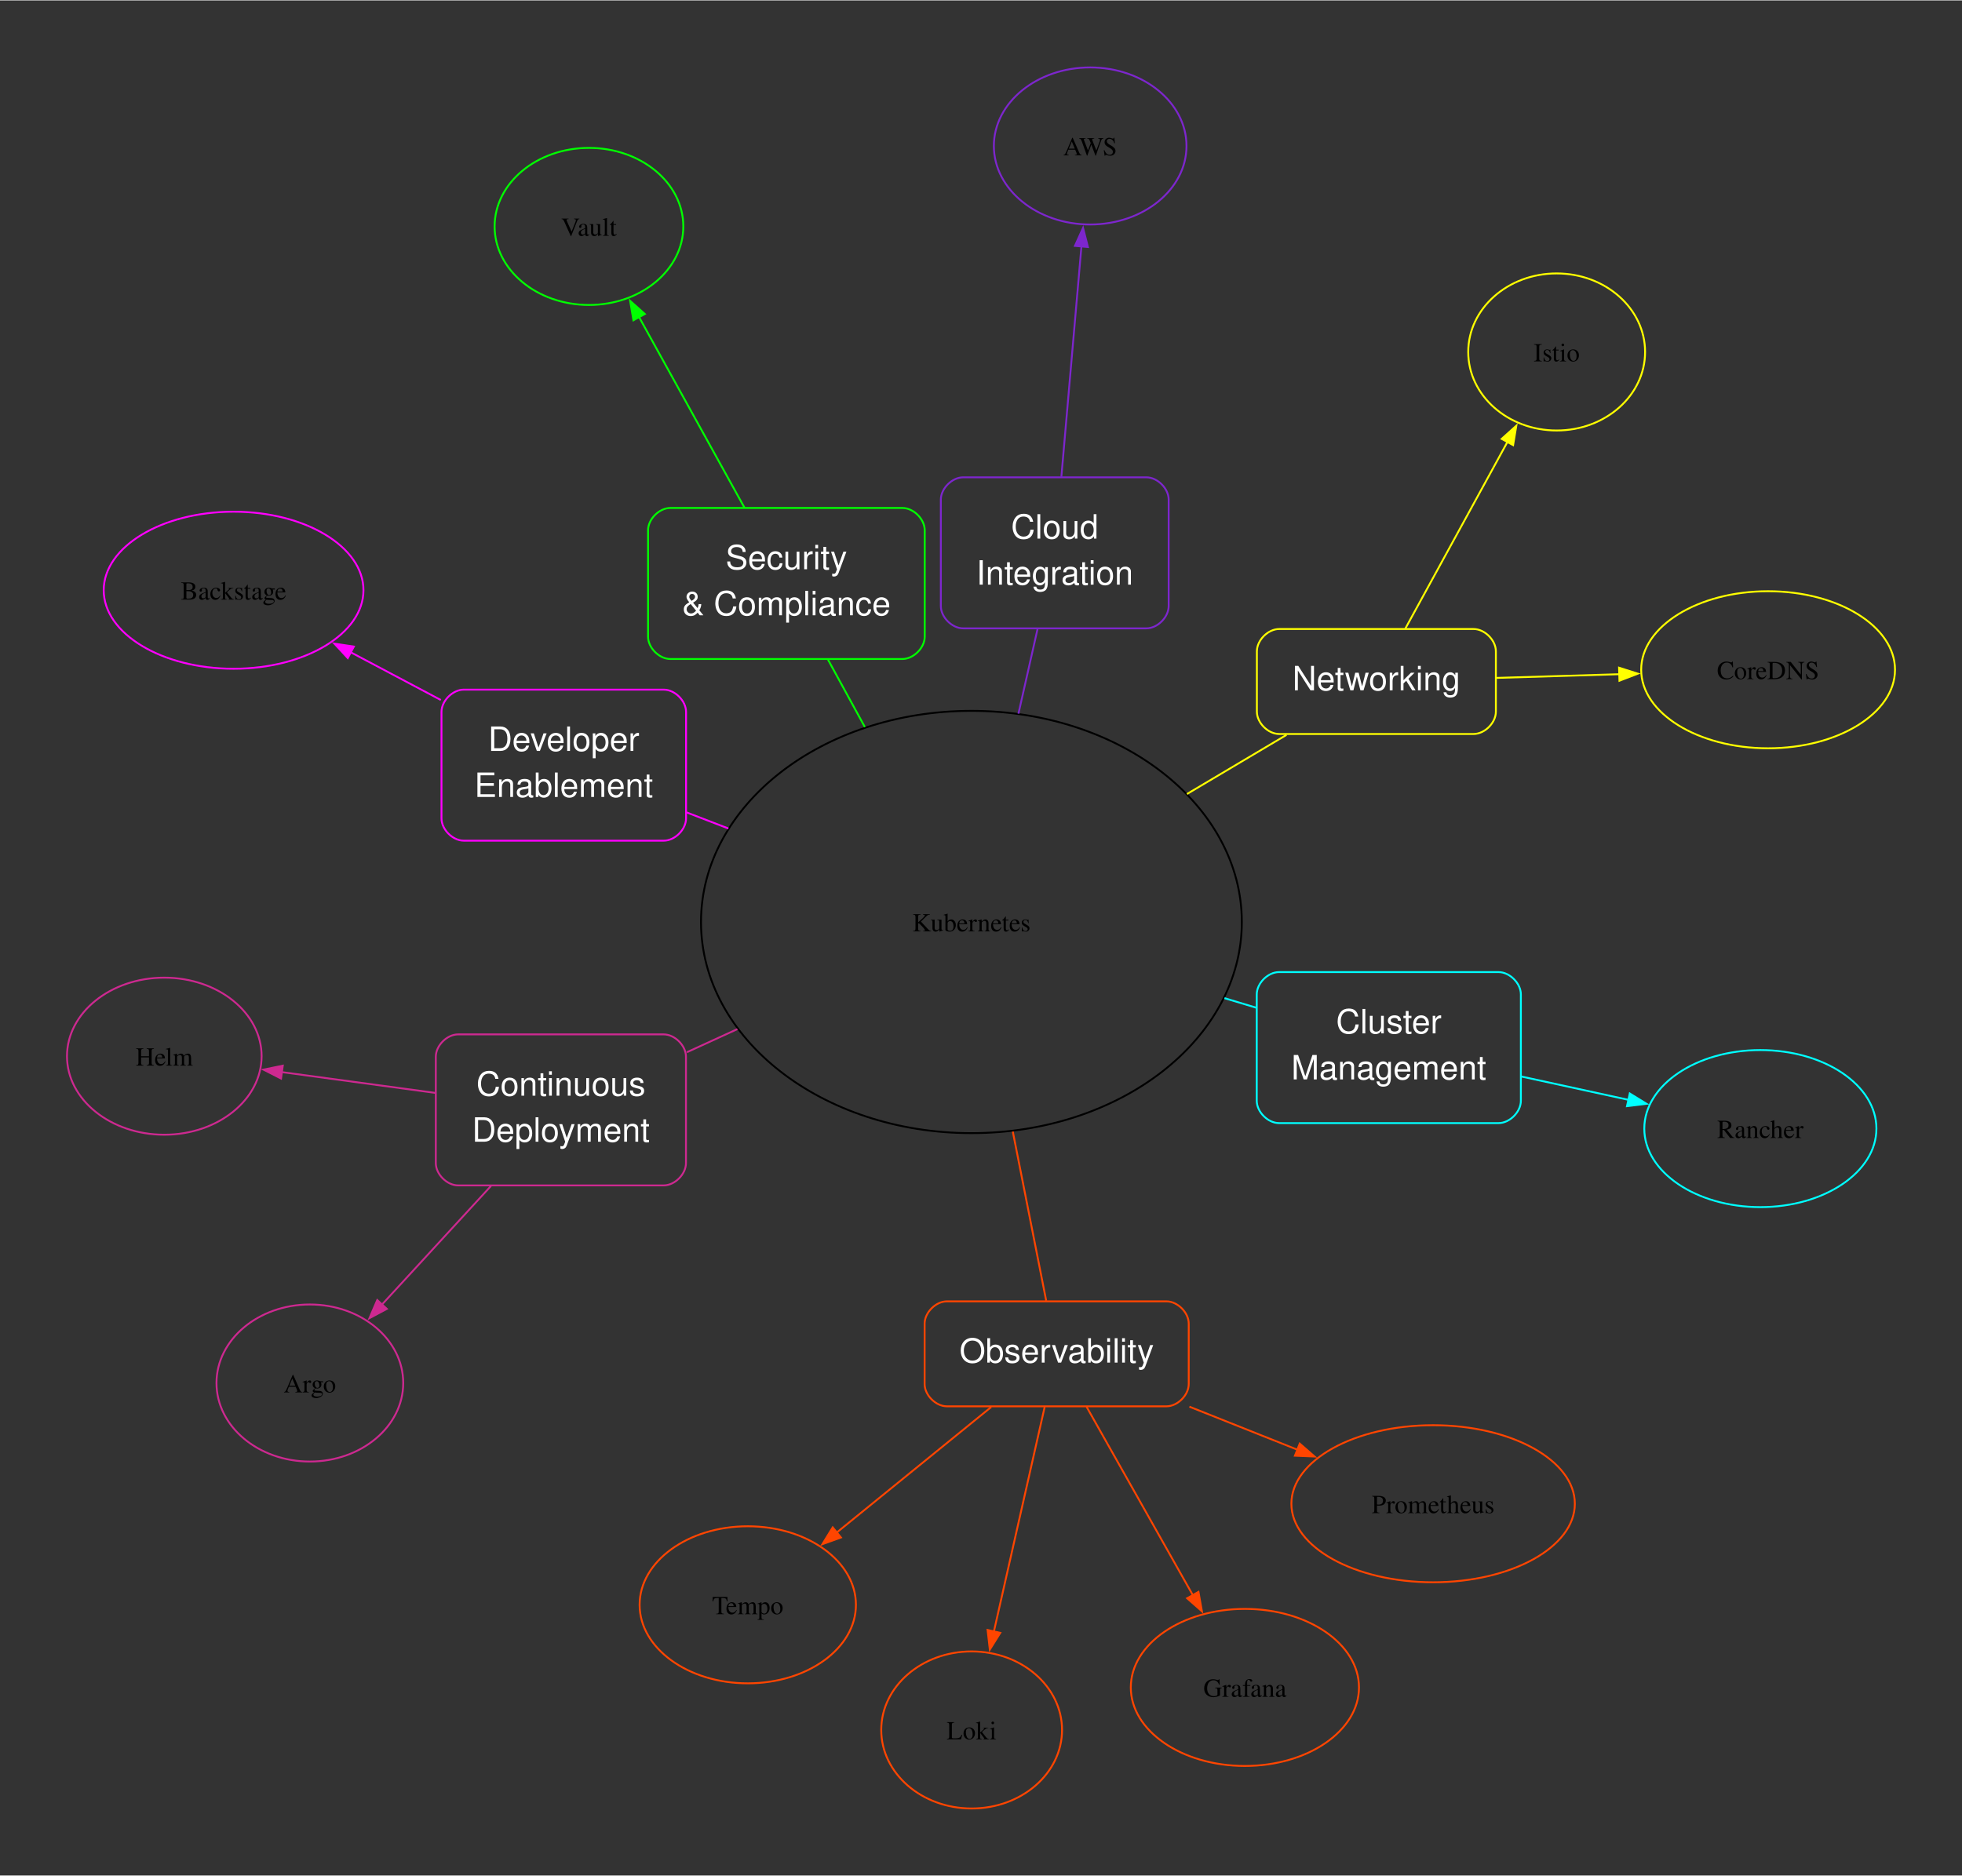
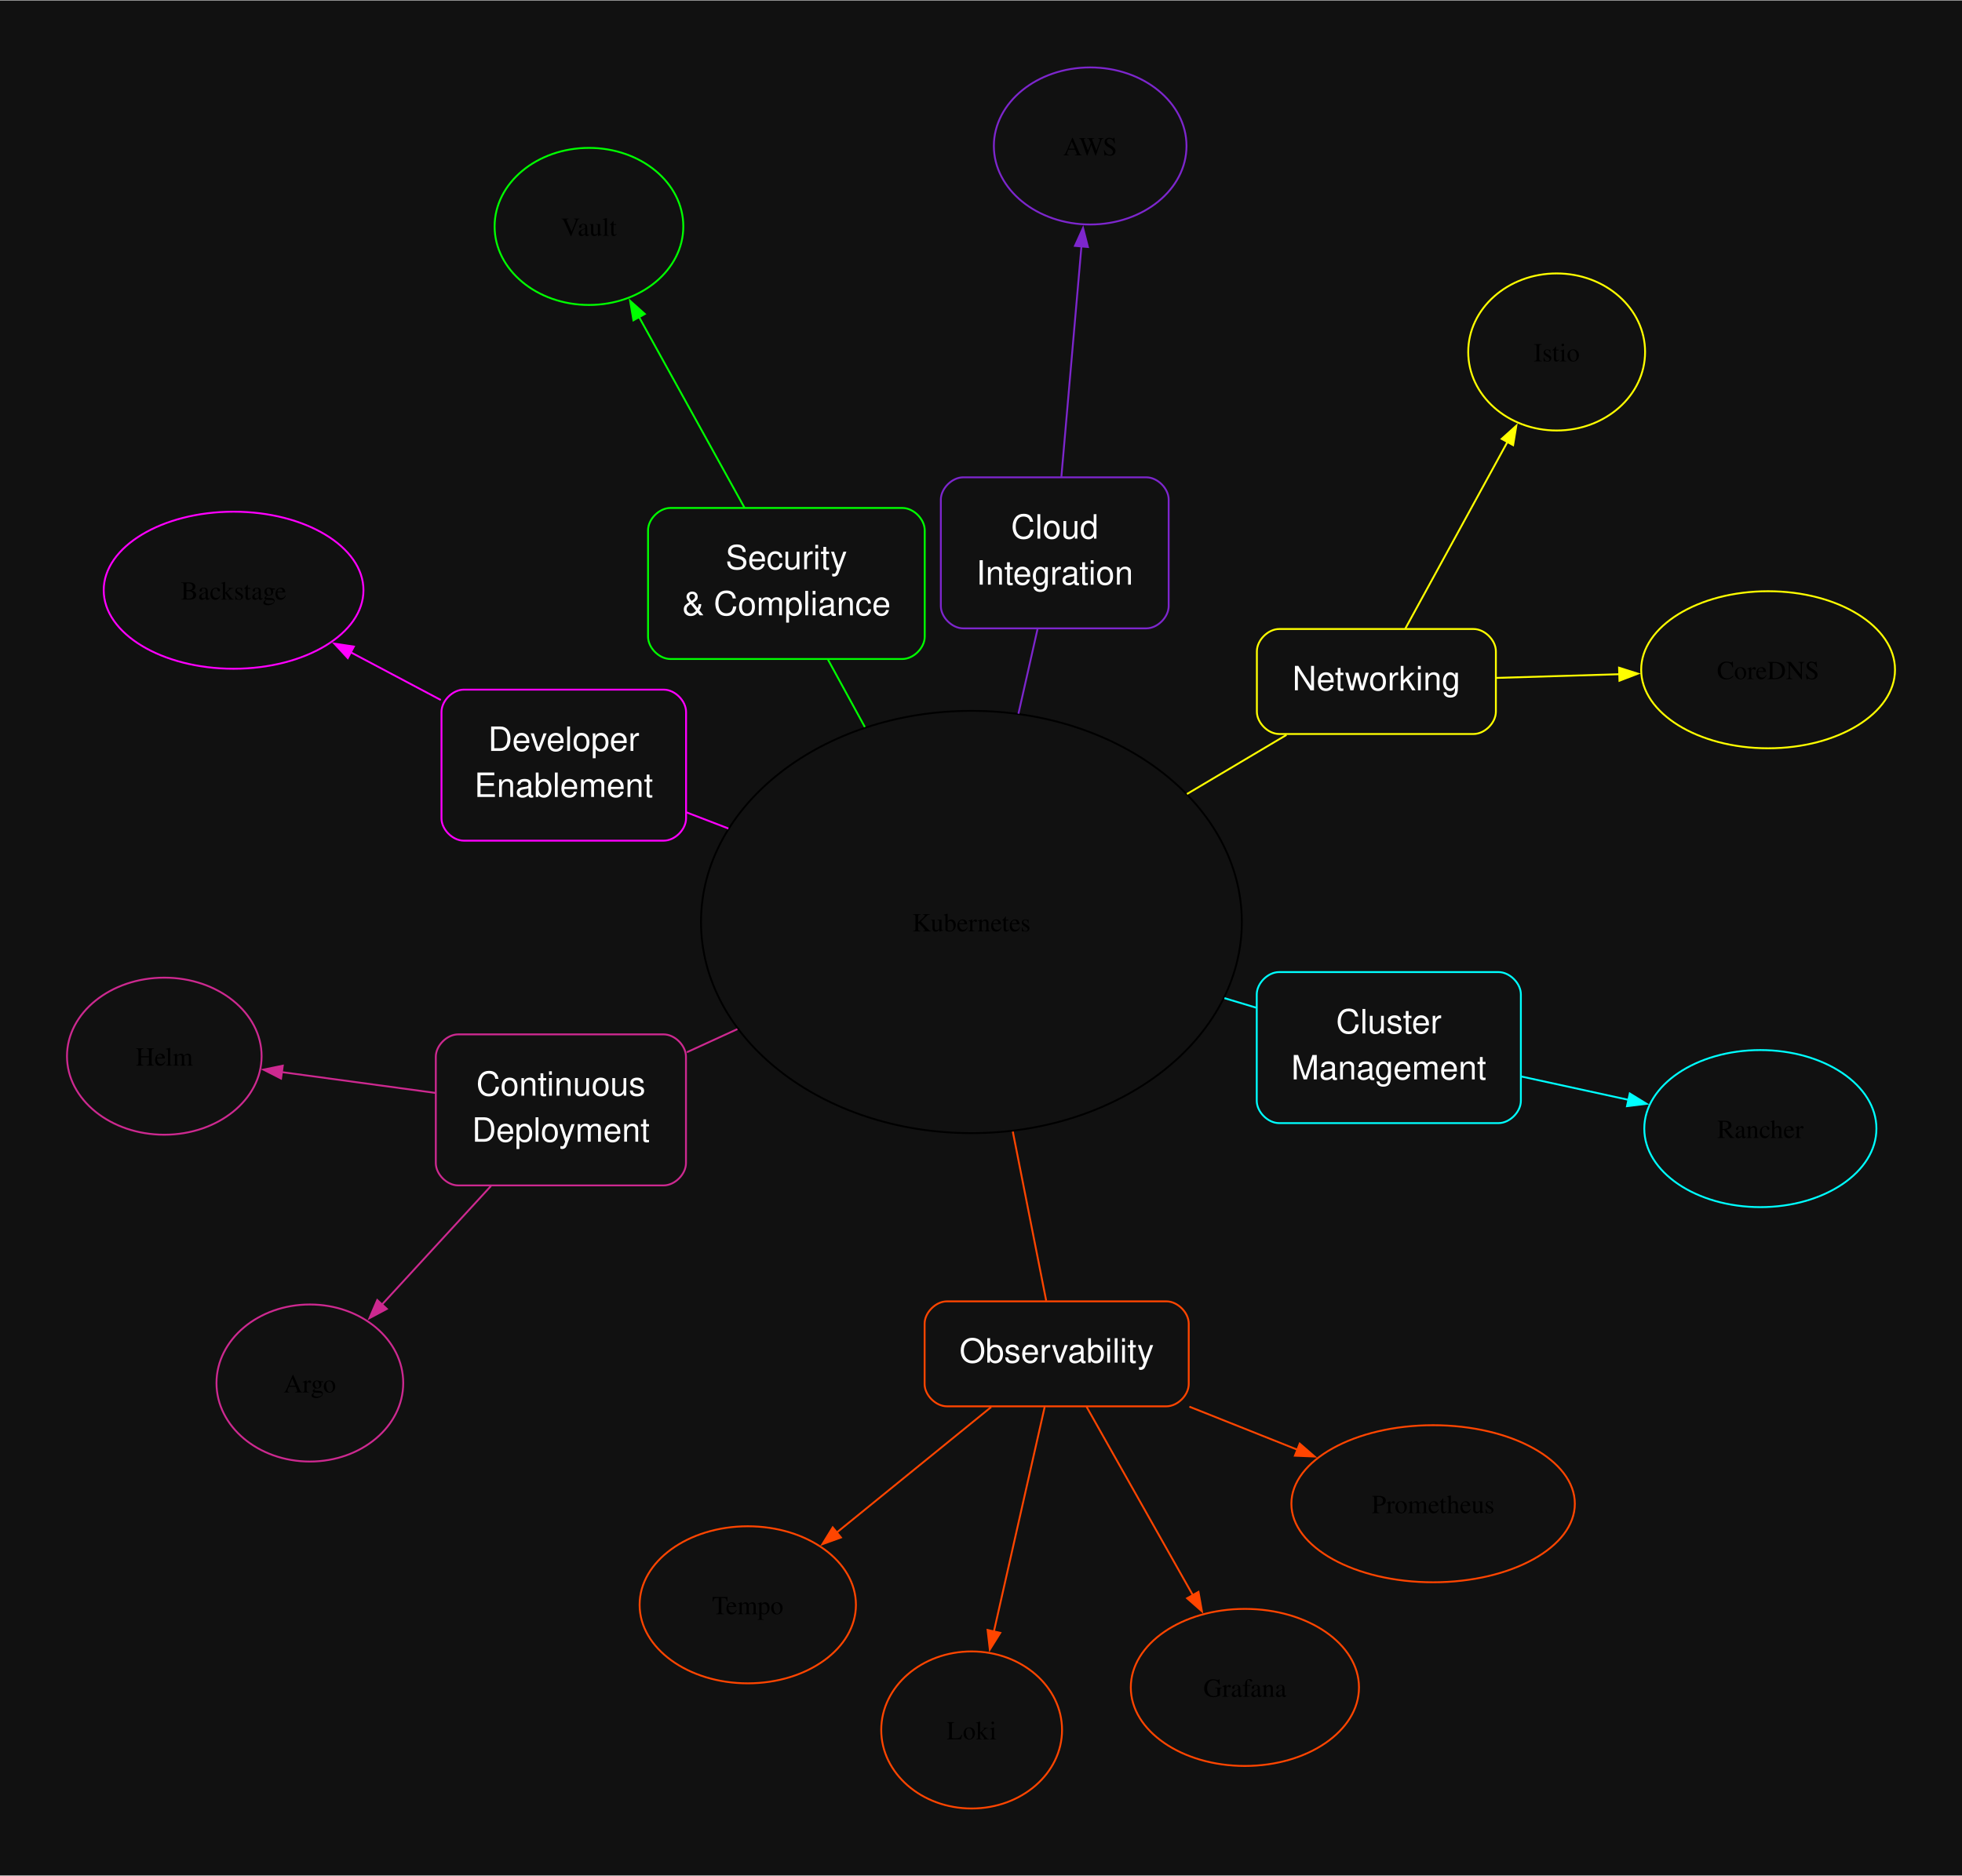
<svg xmlns="http://www.w3.org/2000/svg" width="1054pt" height="1008pt" viewBox="0.00 0.00 1054.32 1007.82">
  <g id="full.example.dark" class="graph" transform="scale(1 1) rotate(0) translate(36 971.82)">
-     <polygon fill="#333333" stroke="none" points="-36,36 -36,-971.82 1018.32,-971.82 1018.32,36 -36,36" />
+     <polygon fill="#111111" stroke="none" points="-36,36 -36,-971.82 1018.32,-971.82 1018.32,36 -36,36" />
    <g id="cluster_cluster_management" class="cluster">
</g>
    <g id="cluster_cloud_integration" class="cluster">
</g>
    <g id="cluster_continuous_deployment" class="cluster">
</g>
    <g id="cluster_security__compliance" class="cluster">
</g>
    <g id="cluster_developer_enablement" class="cluster">
</g>
    <g id="cluster_observability" class="cluster">
</g>
    <g id="cluster_networking" class="cluster">
</g>
    <g id="Kubernetes" class="node">
      <ellipse fill="none" stroke="black" cx="486.01" cy="-476.49" rx="145.31" ry="113.49" />
      <text text-anchor="middle" x="486.01" y="-471.44" font-family="Times,serif" font-size="14.00">Kubernetes</text>
    </g>
    <g id="label_cluster_management" class="node">
      <path fill="none" stroke="aqua" d="M769.27,-449.57C769.27,-449.57 651.34,-449.57 651.34,-449.57 645.34,-449.57 639.34,-443.57 639.34,-437.57 639.34,-437.57 639.34,-380.39 639.34,-380.39 639.34,-374.39 645.34,-368.39 651.34,-368.39 651.34,-368.39 769.27,-368.39 769.27,-368.39 775.27,-368.39 781.27,-374.39 781.27,-380.39 781.27,-380.39 781.27,-437.57 781.27,-437.57 781.27,-443.57 775.27,-449.57 769.27,-449.57" />
      <text text-anchor="middle" x="710.3" y="-416.63" font-family="Avenir Next, Helvetica" font-size="18.00" fill="#ffffff">Cluster</text>
      <text text-anchor="middle" x="710.3" y="-391.88" font-family="Avenir Next, Helvetica" font-size="18.00" fill="#ffffff">Management</text>
    </g>
    <g id="Kubernetes-label_cluster_management-edge" class="edge">
      <path fill="none" stroke="aqua" d="M621.98,-435.56C627.77,-433.82 633.48,-432.1 639.03,-430.43" />
      <polygon fill="aqua" stroke="aqua" points="639.03,-430.43 639.03,-430.43 639.03,-430.43 639.03,-430.43" />
    </g>
    <g id="label_cloud_integration" class="node">
      <path fill="none" stroke="#7d26cd" d="M580.01,-715.5C580.01,-715.5 481.58,-715.5 481.58,-715.5 475.58,-715.5 469.58,-709.5 469.58,-703.5 469.58,-703.5 469.58,-646.32 469.58,-646.32 469.58,-640.32 475.58,-634.32 481.58,-634.32 481.58,-634.32 580.01,-634.32 580.01,-634.32 586.01,-634.32 592.01,-640.32 592.01,-646.32 592.01,-646.32 592.01,-703.5 592.01,-703.5 592.01,-709.5 586.01,-715.5 580.01,-715.5" />
      <text text-anchor="middle" x="530.79" y="-682.56" font-family="Avenir Next, Helvetica" font-size="18.00" fill="#ffffff">Cloud</text>
      <text text-anchor="middle" x="530.79" y="-657.81" font-family="Avenir Next, Helvetica" font-size="18.00" fill="#ffffff">Integration</text>
    </g>
    <g id="Kubernetes-label_cloud_integration-edge" class="edge">
      <path fill="none" stroke="#7d26cd" d="M511.28,-588.46C514.93,-604.63 518.48,-620.35 521.52,-633.84" />
      <polygon fill="#7d26cd" stroke="#7d26cd" points="521.52,-633.84 521.52,-633.84 521.52,-633.84 521.52,-633.84" />
    </g>
    <g id="label_continuous_deployment" class="node">
      <path fill="none" stroke="#cd2990" d="M320.62,-416.08C320.62,-416.08 210.19,-416.08 210.19,-416.08 204.19,-416.08 198.19,-410.08 198.19,-404.08 198.19,-404.08 198.19,-346.9 198.19,-346.9 198.19,-340.9 204.19,-334.9 210.19,-334.9 210.19,-334.9 320.62,-334.9 320.62,-334.9 326.62,-334.9 332.62,-340.9 332.62,-346.9 332.62,-346.9 332.62,-404.08 332.62,-404.08 332.62,-410.08 326.62,-416.08 320.62,-416.08" />
      <text text-anchor="middle" x="265.41" y="-383.14" font-family="Avenir Next, Helvetica" font-size="18.00" fill="#ffffff">Continuous</text>
      <text text-anchor="middle" x="265.41" y="-358.39" font-family="Avenir Next, Helvetica" font-size="18.00" fill="#ffffff">Deployment</text>
    </g>
    <g id="Kubernetes-label_continuous_deployment-edge" class="edge">
      <path fill="none" stroke="#cd2990" d="M360.24,-418.91C350.95,-414.66 341.81,-410.47 333.09,-406.48" />
      <polygon fill="#cd2990" stroke="#cd2990" points="333.09,-406.48 333.09,-406.48 333.09,-406.48 333.09,-406.48" />
    </g>
    <g id="label_observability" class="node">
      <path fill="none" stroke="orangered" d="M590.79,-272.59C590.79,-272.59 472.86,-272.59 472.86,-272.59 466.86,-272.59 460.86,-266.59 460.86,-260.59 460.86,-260.59 460.86,-228.16 460.86,-228.16 460.86,-222.16 466.86,-216.16 472.86,-216.16 472.86,-216.16 590.79,-216.16 590.79,-216.16 596.79,-216.16 602.79,-222.16 602.79,-228.16 602.79,-228.16 602.79,-260.59 602.79,-260.59 602.79,-266.59 596.79,-272.59 590.79,-272.59" />
      <text text-anchor="middle" x="531.83" y="-239.65" font-family="Avenir Next, Helvetica" font-size="18.00" fill="#ffffff">Observability</text>
    </g>
    <g id="Kubernetes-label_observability-edge" class="edge">
      <path fill="none" stroke="orangered" d="M508.25,-363.83C514.9,-330.11 521.64,-296 526.2,-272.91" />
      <polygon fill="orangered" stroke="orangered" points="526.2,-272.91 526.2,-272.91 526.2,-272.91 526.2,-272.91" />
    </g>
    <g id="label_networking" class="node">
      <path fill="none" stroke="yellow" d="M755.84,-633.97C755.84,-633.97 651.41,-633.97 651.41,-633.97 645.41,-633.97 639.41,-627.97 639.41,-621.97 639.41,-621.97 639.41,-589.54 639.41,-589.54 639.41,-583.54 645.41,-577.54 651.41,-577.54 651.41,-577.54 755.84,-577.54 755.84,-577.54 761.84,-577.54 767.84,-583.54 767.84,-589.54 767.84,-589.54 767.84,-621.97 767.84,-621.97 767.84,-627.97 761.84,-633.97 755.84,-633.97" />
      <text text-anchor="middle" x="703.63" y="-601.03" font-family="Avenir Next, Helvetica" font-size="18.00" fill="#ffffff">Networking</text>
    </g>
    <g id="Kubernetes-label_networking-edge" class="edge">
      <path fill="none" stroke="yellow" d="M601.83,-545.28C620.71,-556.5 639.3,-567.54 655.33,-577.06" />
      <polygon fill="yellow" stroke="yellow" points="655.33,-577.06 655.33,-577.06 655.33,-577.06 655.33,-577.06" />
    </g>
    <g id="label_security__compliance" class="node">
      <path fill="none" stroke="lime" d="M448.92,-699.03C448.92,-699.03 324.24,-699.03 324.24,-699.03 318.24,-699.03 312.24,-693.03 312.24,-687.03 312.24,-687.03 312.24,-629.85 312.24,-629.85 312.24,-623.85 318.24,-617.85 324.24,-617.85 324.24,-617.85 448.92,-617.85 448.92,-617.85 454.92,-617.85 460.92,-623.85 460.92,-629.85 460.92,-629.85 460.92,-687.03 460.92,-687.03 460.92,-693.03 454.92,-699.03 448.92,-699.03" />
      <text text-anchor="middle" x="386.58" y="-666.09" font-family="Avenir Next, Helvetica" font-size="18.00" fill="#ffffff">Security</text>
      <text text-anchor="middle" x="386.58" y="-641.34" font-family="Avenir Next, Helvetica" font-size="18.00" fill="#ffffff">&amp; Compliance</text>
    </g>
    <g id="Kubernetes-label_security__compliance-edge" class="edge">
      <path fill="none" stroke="lime" d="M428.75,-581.28C421.75,-594.07 414.97,-606.5 408.95,-617.5" />
      <polygon fill="lime" stroke="lime" points="408.95,-617.5 408.95,-617.5 408.95,-617.5 408.95,-617.5" />
    </g>
    <g id="label_developer_enablement" class="node">
      <path fill="none" stroke="fuchsia" d="M320.67,-601.38C320.67,-601.38 213.24,-601.38 213.24,-601.38 207.24,-601.38 201.24,-595.38 201.24,-589.38 201.24,-589.38 201.24,-532.2 201.24,-532.2 201.24,-526.2 207.24,-520.2 213.24,-520.2 213.24,-520.2 320.67,-520.2 320.67,-520.2 326.67,-520.2 332.67,-526.2 332.67,-532.2 332.67,-532.2 332.67,-589.38 332.67,-589.38 332.67,-595.38 326.67,-601.38 320.67,-601.38" />
      <text text-anchor="middle" x="266.95" y="-568.44" font-family="Avenir Next, Helvetica" font-size="18.00" fill="#ffffff">Developer</text>
      <text text-anchor="middle" x="266.95" y="-543.69" font-family="Avenir Next, Helvetica" font-size="18.00" fill="#ffffff">Enablement</text>
    </g>
    <g id="Kubernetes-label_developer_enablement-edge" class="edge">
      <path fill="none" stroke="fuchsia" d="M355.42,-526.75C347.72,-529.71 340.17,-532.62 332.92,-535.41" />
      <polygon fill="fuchsia" stroke="fuchsia" points="332.92,-535.41 332.92,-535.41 332.92,-535.41 332.92,-535.41" />
    </g>
    <g id="Rancher" class="node">
      <ellipse fill="none" stroke="aqua" cx="909.96" cy="-365.44" rx="62.37" ry="42.21" />
      <text text-anchor="middle" x="909.96" y="-360.39" font-family="Times,serif" font-size="14.00">Rancher</text>
    </g>
    <g id="label_cluster_management-Rancher-edge" class="edge">
      <path fill="none" stroke="aqua" d="M781.54,-393.44C800.27,-389.36 820.46,-384.96 839.17,-380.88" />
      <polygon fill="aqua" stroke="aqua" points="839.79,-384.32 848.81,-378.77 838.29,-377.48 839.79,-384.32" />
    </g>
    <g id="AWS" class="node">
      <ellipse fill="none" stroke="#7d26cd" cx="549.83" cy="-893.61" rx="51.76" ry="42.21" />
      <text text-anchor="middle" x="549.83" y="-888.56" font-family="Times,serif" font-size="14.00">AWS</text>
    </g>
    <g id="label_cloud_integration-AWS-edge" class="edge">
      <path fill="none" stroke="#7d26cd" d="M534.35,-715.79C537.4,-750.75 541.8,-801.32 545.13,-839.61" />
      <polygon fill="#7d26cd" stroke="#7d26cd" points="541.64,-839.9 546,-849.56 548.62,-839.29 541.64,-839.9" />
    </g>
    <g id="Helm" class="node">
      <ellipse fill="none" stroke="#cd2990" cx="52.29" cy="-404.36" rx="52.29" ry="42.21" />
      <text text-anchor="middle" x="52.29" y="-399.31" font-family="Times,serif" font-size="14.00">Helm</text>
    </g>
    <g id="label_continuous_deployment-Helm-edge" class="edge">
      <path fill="none" stroke="#cd2990" d="M197.97,-384.62C171.52,-388.21 141.34,-392.3 115.33,-395.82" />
      <polygon fill="#cd2990" stroke="#cd2990" points="115.02,-392.33 105.58,-397.14 115.96,-399.27 115.02,-392.33" />
    </g>
    <g id="Argo" class="node">
      <ellipse fill="none" stroke="#cd2990" cx="130.51" cy="-228.69" rx="50.17" ry="42.21" />
      <text text-anchor="middle" x="130.51" y="-223.64" font-family="Times,serif" font-size="14.00">Argo</text>
    </g>
    <g id="label_continuous_deployment-Argo-edge" class="edge">
      <path fill="none" stroke="#cd2990" d="M227.83,-334.6C209.55,-314.7 187.6,-290.82 169.17,-270.77" />
      <polygon fill="#cd2990" stroke="#cd2990" points="171.88,-268.54 162.54,-263.55 166.73,-273.28 171.88,-268.54" />
    </g>
    <g id="Grafana" class="node">
      <ellipse fill="none" stroke="orangered" cx="632.97" cy="-65.07" rx="61.31" ry="42.21" />
      <text text-anchor="middle" x="632.97" y="-60.02" font-family="Times,serif" font-size="14.00">Grafana</text>
    </g>
    <g id="label_observability-Grafana-edge" class="edge">
      <path fill="none" stroke="orangered" d="M547.86,-215.97C563.2,-188.76 586.68,-147.14 605.09,-114.5" />
      <polygon fill="orangered" stroke="orangered" points="608.02,-116.43 609.88,-106 601.92,-112.99 608.02,-116.43" />
    </g>
    <g id="Loki" class="node">
      <ellipse fill="none" stroke="orangered" cx="486.13" cy="-42.21" rx="48.58" ry="42.21" />
      <text text-anchor="middle" x="486.13" y="-37.16" font-family="Times,serif" font-size="14.00">Loki</text>
    </g>
    <g id="label_observability-Loki-edge" class="edge">
      <path fill="none" stroke="orangered" d="M525.38,-215.84C518.3,-184.54 506.79,-133.62 498.06,-94.99" />
      <polygon fill="orangered" stroke="orangered" points="501.52,-94.4 495.9,-85.42 494.69,-95.95 501.52,-94.4" />
    </g>
    <g id="Tempo" class="node">
      <ellipse fill="none" stroke="orangered" cx="365.83" cy="-109.48" rx="58.12" ry="42.21" />
      <text text-anchor="middle" x="365.83" y="-104.43" font-family="Times,serif" font-size="14.00">Tempo</text>
    </g>
    <g id="label_observability-Tempo-edge" class="edge">
      <path fill="none" stroke="orangered" d="M496.62,-215.77C472.43,-196.11 440.01,-169.76 413.5,-148.22" />
      <polygon fill="orangered" stroke="orangered" points="415.9,-145.66 405.93,-142.07 411.48,-151.09 415.9,-145.66" />
    </g>
    <g id="Prometheus" class="node">
      <ellipse fill="none" stroke="orangered" cx="734.11" cy="-163.8" rx="76.16" ry="42.21" />
      <text text-anchor="middle" x="734.11" y="-158.75" font-family="Times,serif" font-size="14.00">Prometheus</text>
    </g>
    <g id="label_observability-Prometheus-edge" class="edge">
      <path fill="none" stroke="orangered" d="M603.15,-215.97C621.97,-208.47 642.3,-200.37 661.2,-192.84" />
      <polygon fill="orangered" stroke="orangered" points="662.44,-196.12 670.43,-189.17 659.85,-189.62 662.44,-196.12" />
    </g>
    <g id="Istio" class="node">
      <ellipse fill="none" stroke="yellow" cx="800.5" cy="-782.88" rx="47.52" ry="42.21" />
      <text text-anchor="middle" x="800.5" y="-777.83" font-family="Times,serif" font-size="14.00">Istio</text>
    </g>
    <g id="label_networking-Istio-edge" class="edge">
      <path fill="none" stroke="yellow" d="M719.19,-634.21C733.96,-661.21 756.45,-702.33 774.03,-734.48" />
      <polygon fill="yellow" stroke="yellow" points="770.96,-736.16 778.83,-743.25 777.1,-732.8 770.96,-736.16" />
    </g>
    <g id="CoreDNS" class="node">
      <ellipse fill="none" stroke="yellow" cx="914.12" cy="-612.07" rx="68.2" ry="42.21" />
      <text text-anchor="middle" x="914.12" y="-607.02" font-family="Times,serif" font-size="14.00">CoreDNS</text>
    </g>
    <g id="label_networking-CoreDNS-edge" class="edge">
      <path fill="none" stroke="yellow" d="M768.21,-607.69C789.1,-608.32 812.52,-609.02 834.37,-609.68" />
      <polygon fill="yellow" stroke="yellow" points="834.03,-613.17 844.13,-609.97 834.24,-606.17 834.03,-613.17" />
    </g>
    <g id="Vault" class="node">
      <ellipse fill="none" stroke="lime" cx="280.49" cy="-850.36" rx="50.7" ry="42.21" />
      <text text-anchor="middle" x="280.49" y="-845.31" font-family="Times,serif" font-size="14.00">Vault</text>
    </g>
    <g id="label_security__compliance-Vault-edge" class="edge">
      <path fill="none" stroke="lime" d="M364.08,-699.14C347.51,-729.13 324.9,-770.03 307.37,-801.73" />
      <polygon fill="lime" stroke="lime" points="304.38,-799.91 302.61,-810.36 310.51,-803.3 304.38,-799.91" />
    </g>
    <g id="Backstage" class="node">
      <ellipse fill="none" stroke="fuchsia" cx="89.52" cy="-654.82" rx="69.79" ry="42.21" />
      <text text-anchor="middle" x="89.52" y="-649.77" font-family="Times,serif" font-size="14.00">Backstage</text>
    </g>
    <g id="label_developer_enablement-Backstage-edge" class="edge">
      <path fill="none" stroke="fuchsia" d="M200.88,-595.81C185.04,-604.2 168.17,-613.14 152.47,-621.46" />
      <polygon fill="fuchsia" stroke="fuchsia" points="150.88,-618.34 143.69,-626.12 154.16,-624.53 150.88,-618.34" />
    </g>
  </g>
</svg>
